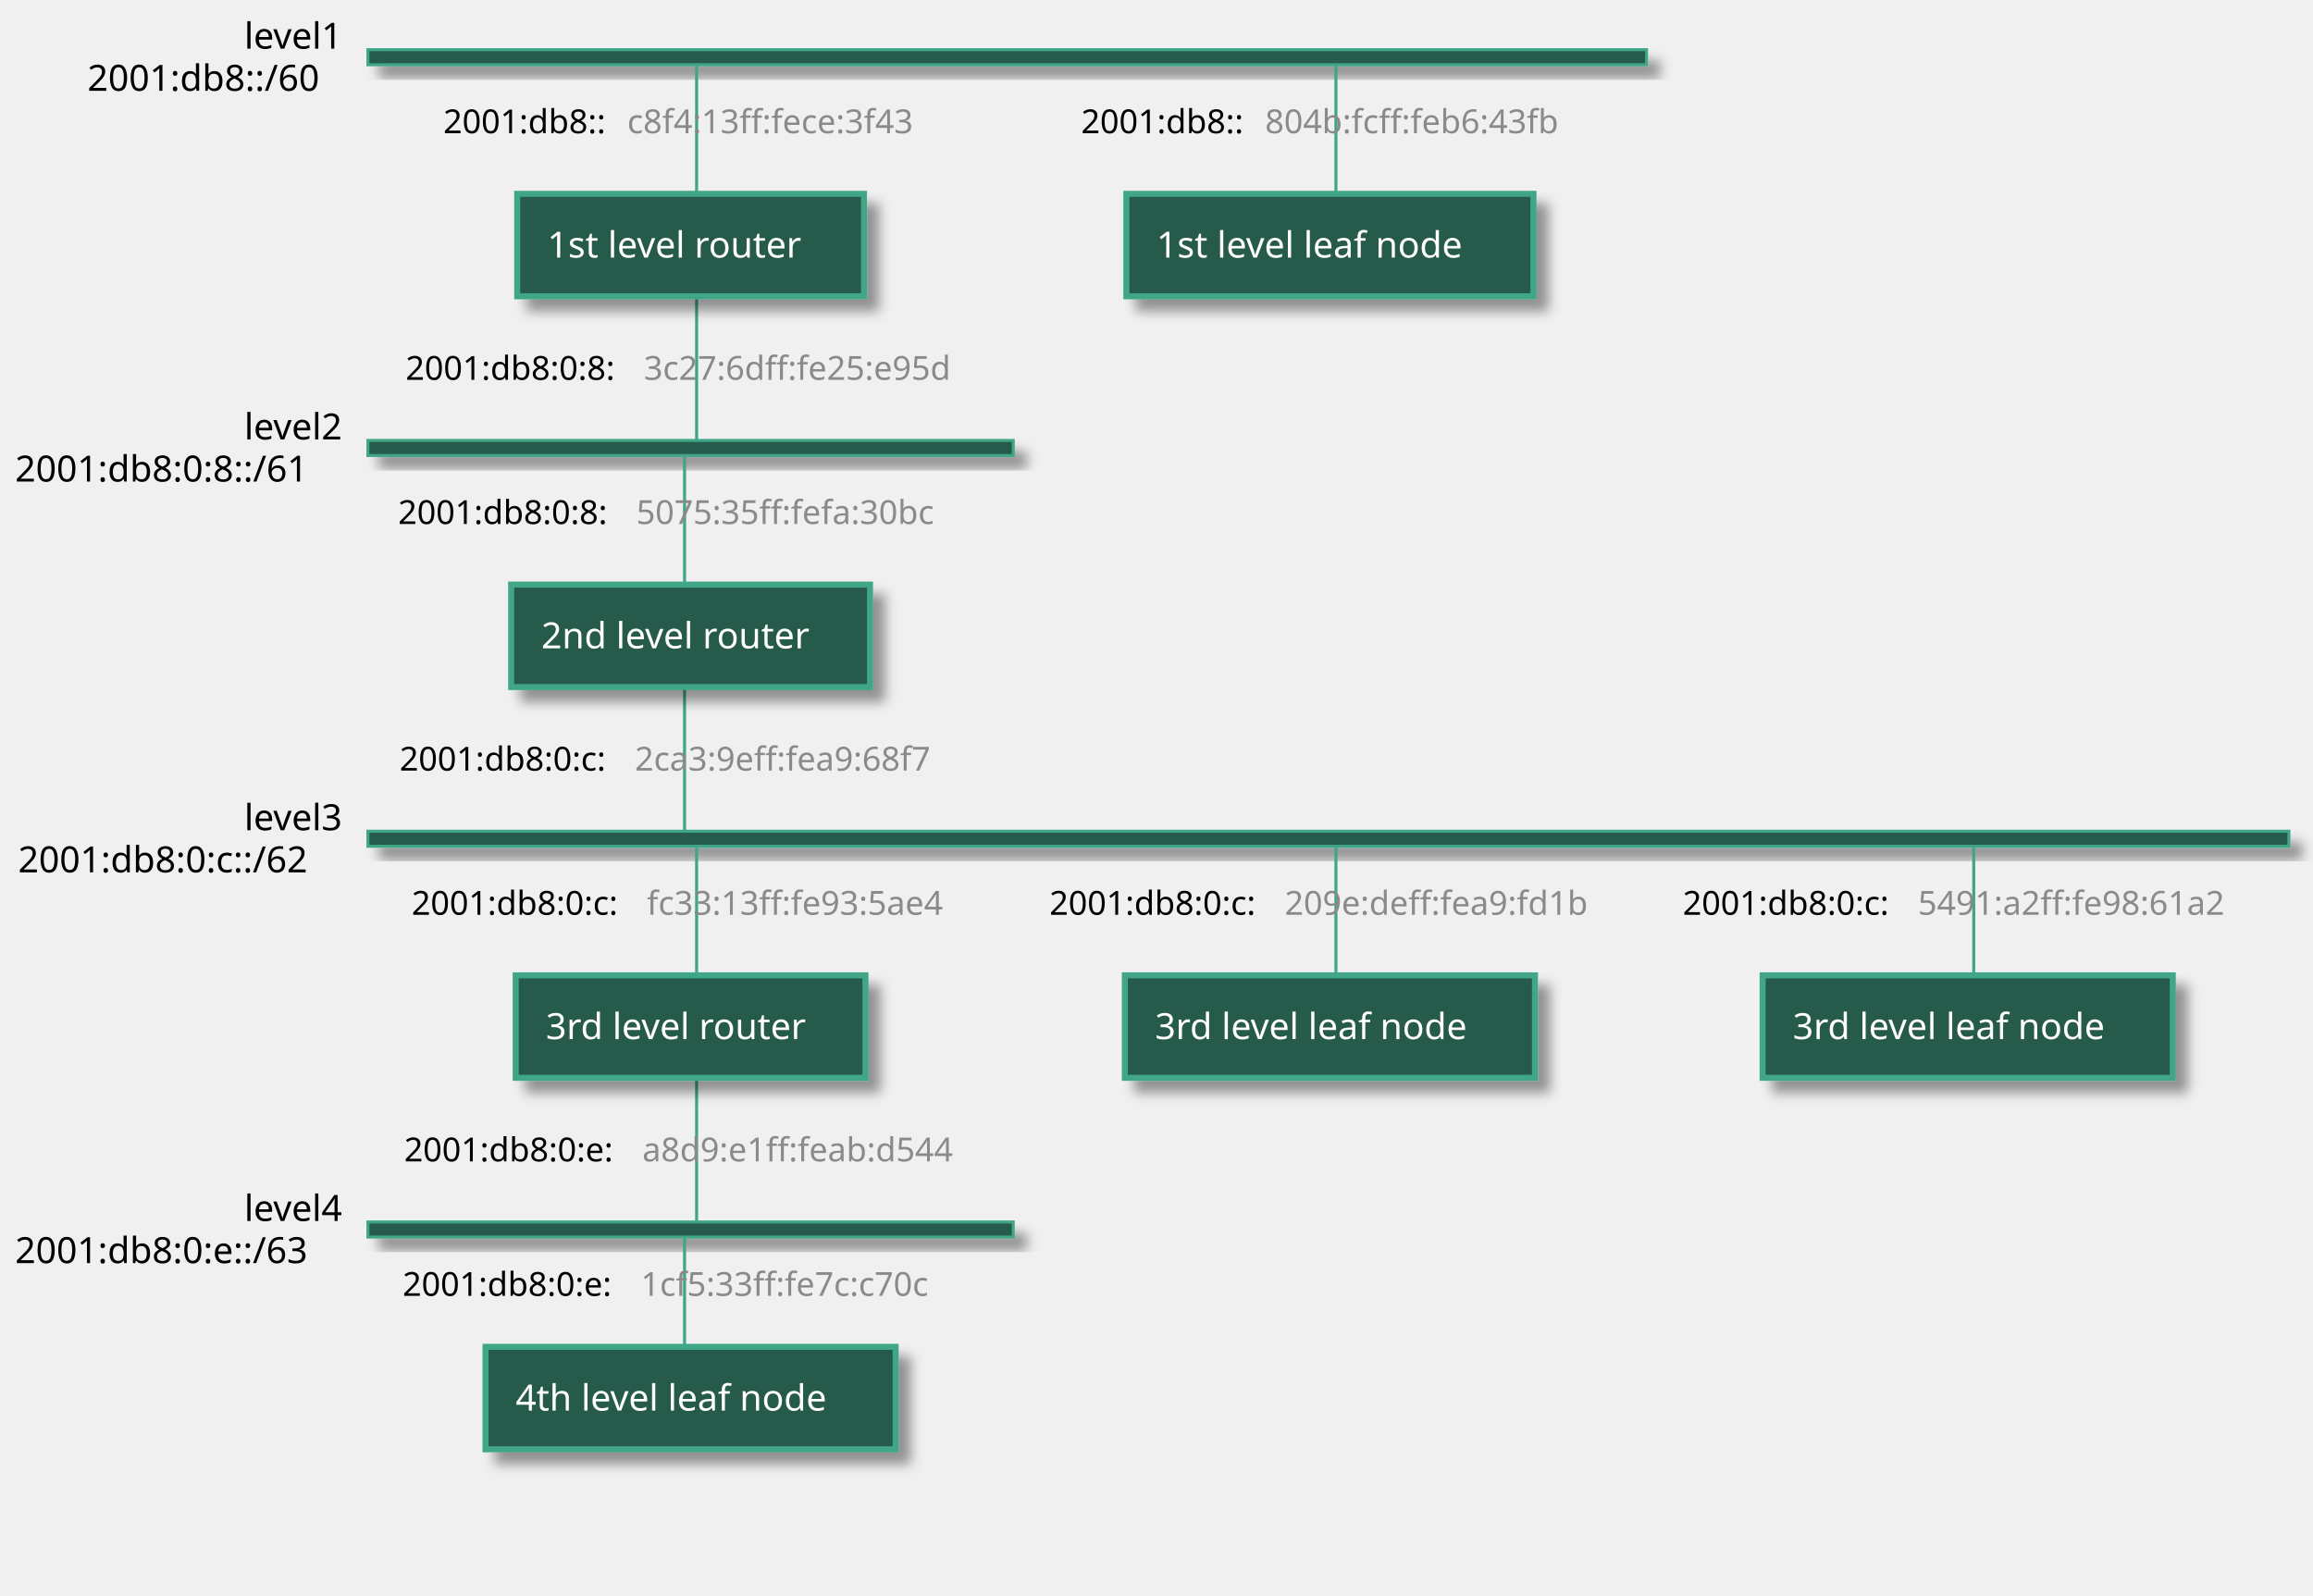
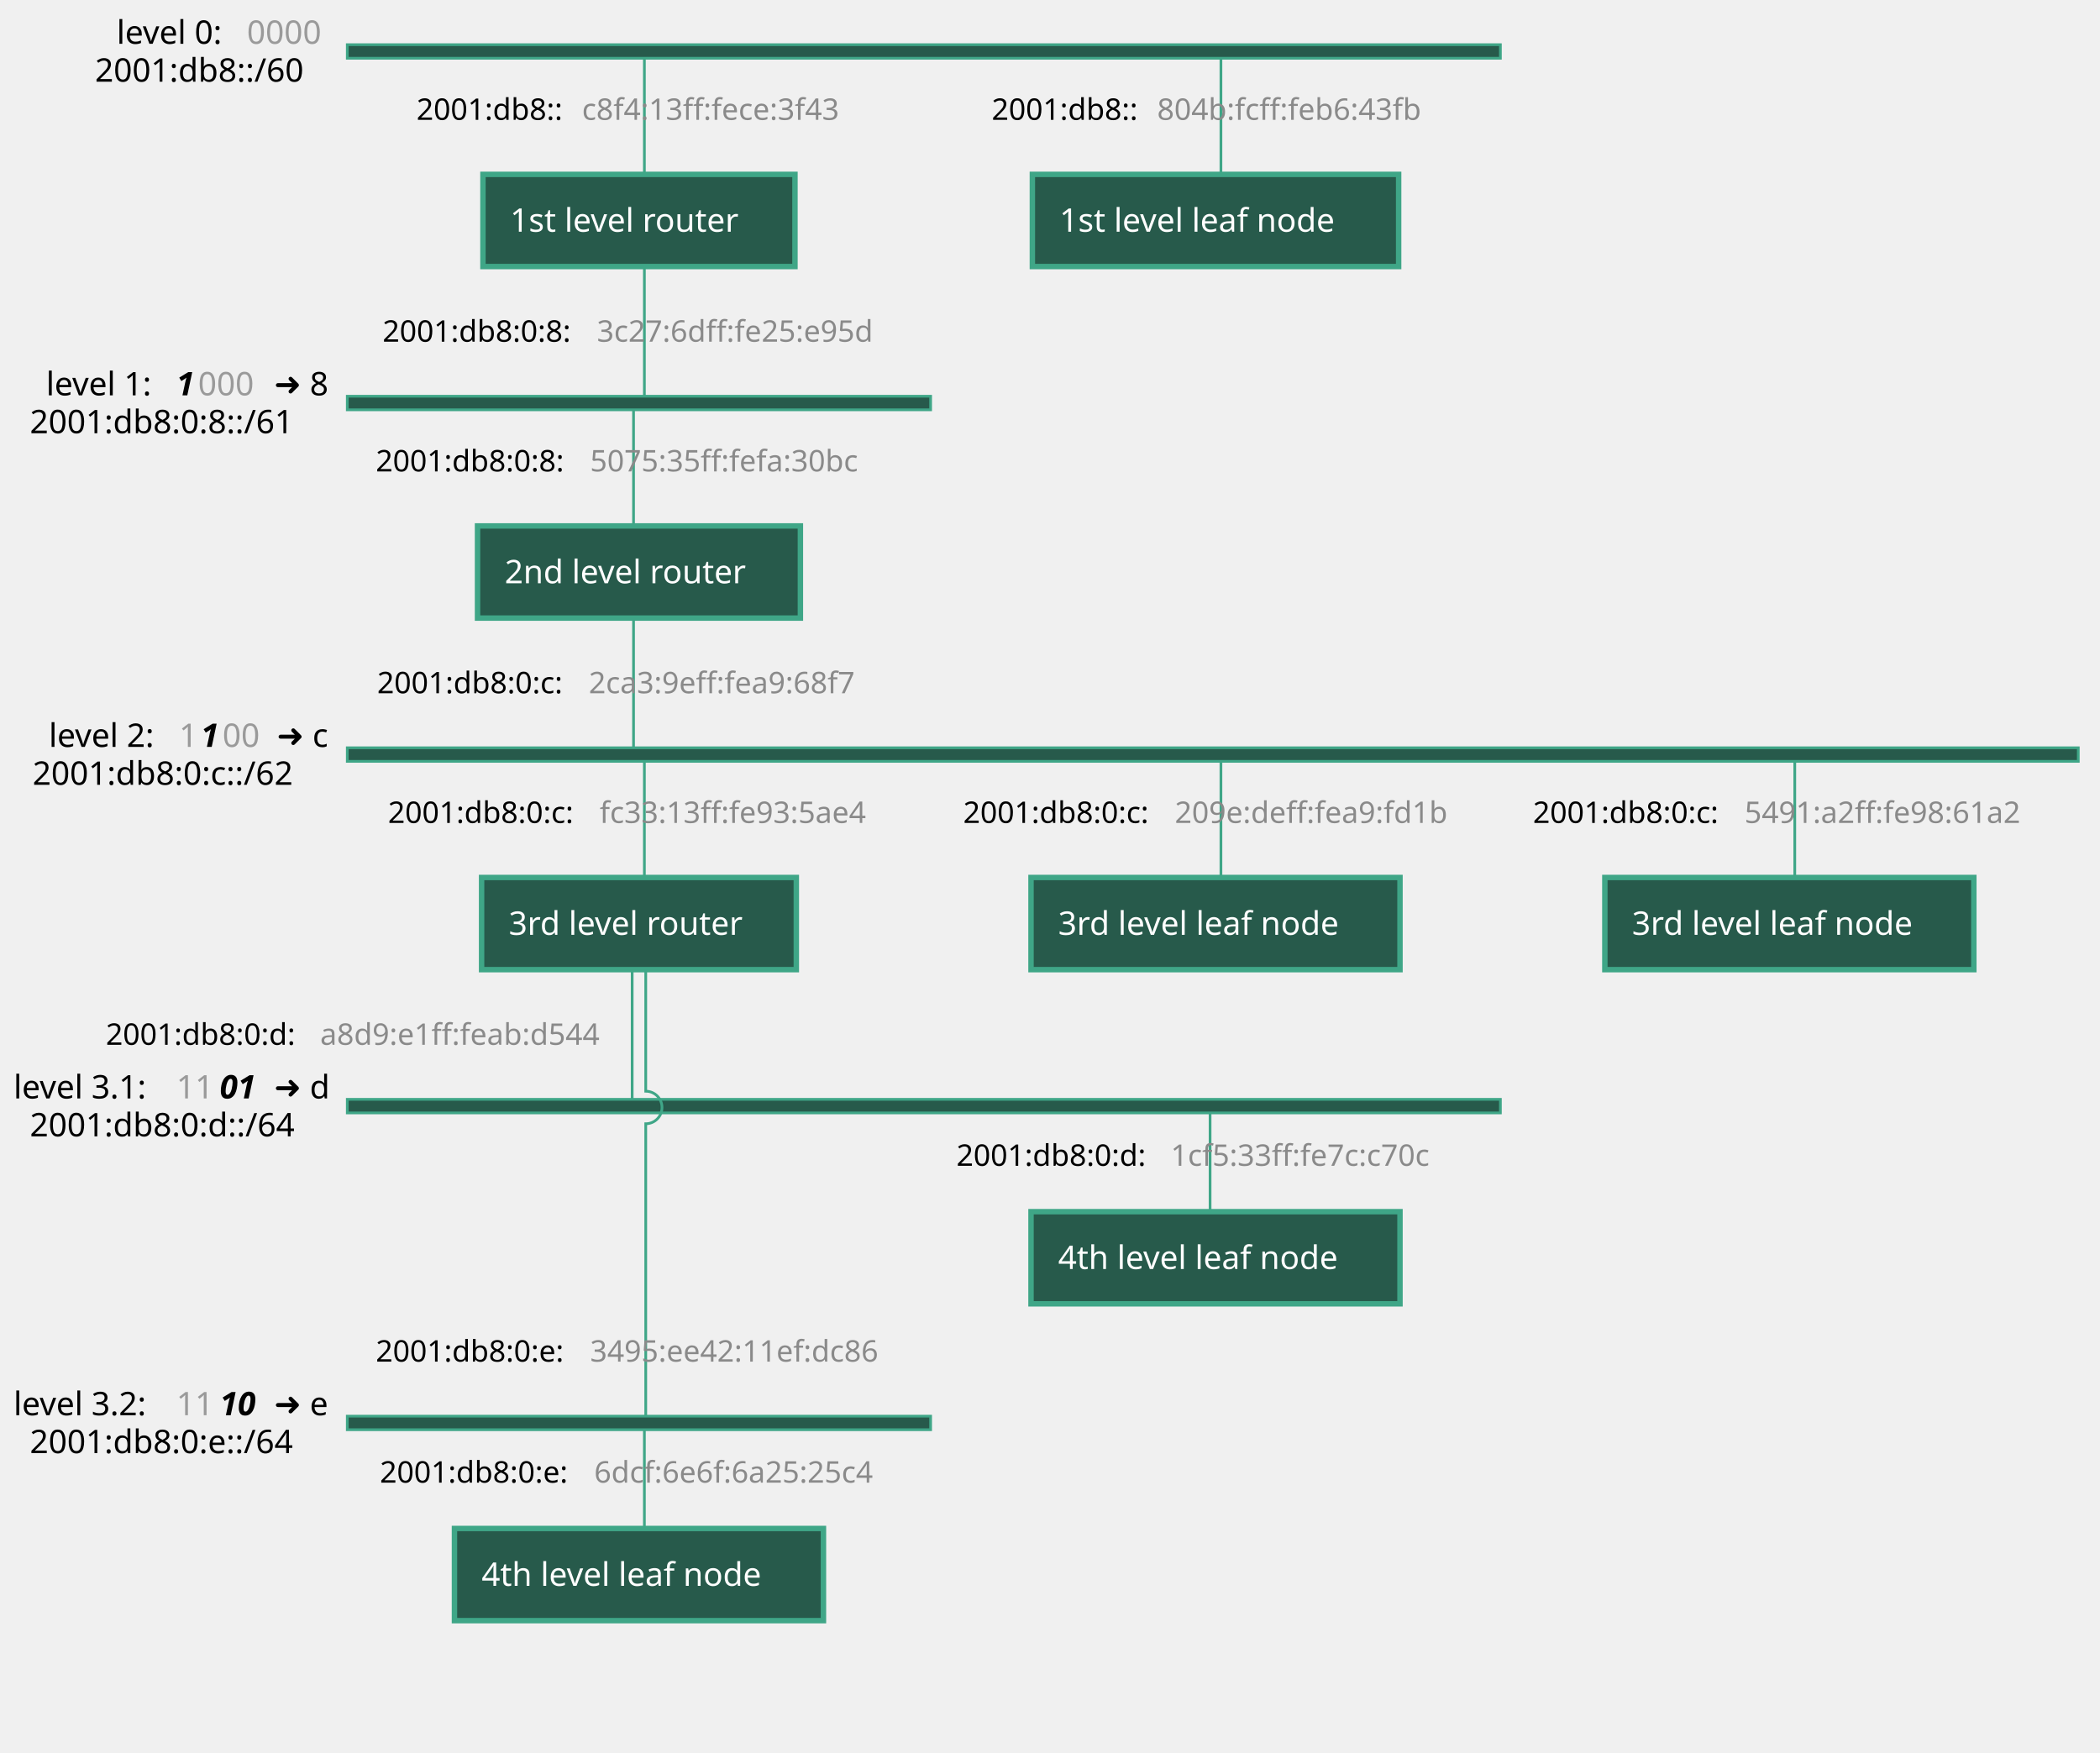
- <svg xmlns="http://www.w3.org/2000/svg" contentScriptType="application/ecmascript" contentStyleType="text/css" height="529px" preserveAspectRatio="none" style="width:767px;height:529px;background:#FFFFFF;" version="1.1" viewBox="0 0 767 529" width="767px" zoomAndPan="magnify">
-   <defs>
-     <filter height="300%" id="fmo3djyeos2sm" width="300%" x="-1" y="-1">
-       <feGaussianBlur result="blurOut" stdDeviation="2.0" />
-       <feColorMatrix in="blurOut" result="blurOut2" type="matrix" values="0 0 0 0 0 0 0 0 0 0 0 0 0 0 0 0 0 0 .4 0" />
-       <feOffset dx="4.0" dy="4.0" in="blurOut2" result="blurOut3" />
-       <feBlend in="SourceGraphic" in2="blurOut3" mode="normal" />
-     </filter>
-   </defs>
+ <svg xmlns="http://www.w3.org/2000/svg" contentStyleType="text/css" height="646px" preserveAspectRatio="none" style="width:774px;height:646px;background:#FFFFFF;" version="1.1" viewBox="0 0 774 646" width="774px" zoomAndPan="magnify">
+   <defs />
  <g>
-     <text fill="#000000" font-family="sans-serif" font-size="12" lengthAdjust="spacing" textLength="36" x="81" y="16.139">level1</text>
-     <text fill="#000000" font-family="sans-serif" font-size="12" lengthAdjust="spacing" textLength="88" x="29" y="30.107">2001:db8::/60</text>
-     <text fill="#000000" font-family="sans-serif" font-size="12" lengthAdjust="spacing" textLength="36" x="81" y="145.717">level2</text>
-     <text fill="#000000" font-family="sans-serif" font-size="12" lengthAdjust="spacing" textLength="112" x="5" y="159.685">2001:db8:0:8::/61</text>
-     <text fill="#000000" font-family="sans-serif" font-size="12" lengthAdjust="spacing" textLength="36" x="81" y="275.295">level3</text>
-     <text fill="#000000" font-family="sans-serif" font-size="12" lengthAdjust="spacing" textLength="111" x="6" y="289.264">2001:db8:0:c::/62</text>
-     <text fill="#000000" font-family="sans-serif" font-size="12" lengthAdjust="spacing" textLength="36" x="81" y="404.873">level4</text>
-     <text fill="#000000" font-family="sans-serif" font-size="12" lengthAdjust="spacing" textLength="112" x="5" y="418.842">2001:db8:0:e::/63</text>
-     <rect fill="#275A4B" filter="url(#fmo3djyeos2sm)" height="5" style="stroke:#3FA687;stroke-width:1.0;" width="424" x="122" y="16.469" />
-     <rect fill="#275A4B" filter="url(#fmo3djyeos2sm)" height="5" style="stroke:#3FA687;stroke-width:1.0;" width="214" x="122" y="146.047" />
-     <rect fill="#275A4B" filter="url(#fmo3djyeos2sm)" height="5" style="stroke:#3FA687;stroke-width:1.0;" width="637" x="122" y="275.625" />
-     <rect fill="#275A4B" filter="url(#fmo3djyeos2sm)" height="5" style="stroke:#3FA687;stroke-width:1.0;" width="214" x="122" y="405.203" />
-     <path d="M231,21.469 L231,64.273 " fill="none" style="stroke:#3FA687;stroke-width:1.0;" />
-     <text fill="#000000" font-family="sans-serif" font-size="11" lengthAdjust="spacing" textLength="61" x="147" y="44.179">2001:db8::</text>
-     <text fill="#8A8A8A" font-family="sans-serif" font-size="11" lengthAdjust="spacing" textLength="107" x="208" y="44.179">c8f4:13ff:fece:3f43</text>
-     <path d="M231,98.242 L231,146.047 " fill="none" style="stroke:#3FA687;stroke-width:1.0;" />
-     <text fill="#000000" font-family="sans-serif" font-size="11" lengthAdjust="spacing" textLength="79" x="134.5" y="125.953">2001:db8:0:8:</text>
-     <text fill="#8A8A8A" font-family="sans-serif" font-size="11" lengthAdjust="spacing" textLength="114" x="213.5" y="125.953">3c27:6dff:fe25:e95d</text>
-     <path d="M443,21.469 L443,64.273 " fill="none" style="stroke:#3FA687;stroke-width:1.0;" />
-     <text fill="#000000" font-family="sans-serif" font-size="11" lengthAdjust="spacing" textLength="61" x="358.5" y="44.179">2001:db8::</text>
-     <text fill="#8A8A8A" font-family="sans-serif" font-size="11" lengthAdjust="spacing" textLength="108" x="419.5" y="44.179">804b:fcff:feb6:43fb</text>
-     <path d="M227,151.047 L227,193.852 " fill="none" style="stroke:#3FA687;stroke-width:1.0;" />
-     <text fill="#000000" font-family="sans-serif" font-size="11" lengthAdjust="spacing" textLength="79" x="132" y="173.757">2001:db8:0:8:</text>
-     <text fill="#8A8A8A" font-family="sans-serif" font-size="11" lengthAdjust="spacing" textLength="111" x="211" y="173.757">5075:35ff:fefa:30bc</text>
-     <path d="M227,227.82 L227,275.625 " fill="none" style="stroke:#3FA687;stroke-width:1.0;" />
-     <text fill="#000000" font-family="sans-serif" font-size="11" lengthAdjust="spacing" textLength="78" x="132.5" y="255.531">2001:db8:0:c:</text>
-     <text fill="#8A8A8A" font-family="sans-serif" font-size="11" lengthAdjust="spacing" textLength="111" x="210.5" y="255.531">2ca3:9eff:fea9:68f7</text>
-     <path d="M231,280.625 L231,323.43 " fill="none" style="stroke:#3FA687;stroke-width:1.0;" />
-     <text fill="#000000" font-family="sans-serif" font-size="11" lengthAdjust="spacing" textLength="78" x="136.5" y="303.335">2001:db8:0:c:</text>
-     <text fill="#8A8A8A" font-family="sans-serif" font-size="11" lengthAdjust="spacing" textLength="111" x="214.5" y="303.335">fc33:13ff:fe93:5ae4</text>
-     <path d="M231,357.398 L231,405.203 " fill="none" style="stroke:#3FA687;stroke-width:1.0;" />
-     <text fill="#000000" font-family="sans-serif" font-size="11" lengthAdjust="spacing" textLength="79" x="134" y="385.109">2001:db8:0:e:</text>
-     <text fill="#8A8A8A" font-family="sans-serif" font-size="11" lengthAdjust="spacing" textLength="115" x="213" y="385.109">a8d9:e1ff:feab:d544</text>
-     <path d="M443,280.625 L443,323.43 " fill="none" style="stroke:#3FA687;stroke-width:1.0;" />
-     <text fill="#000000" font-family="sans-serif" font-size="11" lengthAdjust="spacing" textLength="78" x="348" y="303.335">2001:db8:0:c:</text>
-     <text fill="#8A8A8A" font-family="sans-serif" font-size="11" lengthAdjust="spacing" textLength="112" x="426" y="303.335">209e:deff:fea9:fd1b</text>
-     <path d="M654.5,280.625 L654.5,323.43 " fill="none" style="stroke:#3FA687;stroke-width:1.0;" />
-     <text fill="#000000" font-family="sans-serif" font-size="11" lengthAdjust="spacing" textLength="78" x="558" y="303.335">2001:db8:0:c:</text>
-     <text fill="#8A8A8A" font-family="sans-serif" font-size="11" lengthAdjust="spacing" textLength="115" x="636" y="303.335">5491:a2ff:fe98:61a2</text>
-     <path d="M227,410.203 L227,446.606 " fill="none" style="stroke:#3FA687;stroke-width:1.0;" />
-     <text fill="#000000" font-family="sans-serif" font-size="11" lengthAdjust="spacing" textLength="79" x="133.5" y="429.712">2001:db8:0:e:</text>
-     <text fill="#8A8A8A" font-family="sans-serif" font-size="11" lengthAdjust="spacing" textLength="108" x="212.5" y="429.712">1cf5:33ff:fe7c:c70c</text>
-     <rect fill="#275A4B" filter="url(#fmo3djyeos2sm)" height="33.969" style="stroke:#3FA687;stroke-width:2.0;" width="115" x="171.5" y="64.273" />
-     <text fill="#FFFFFF" font-family="sans-serif" font-size="12" lengthAdjust="spacing" textLength="95" x="181.5" y="85.412">1st level router</text>
-     <rect fill="#275A4B" filter="url(#fmo3djyeos2sm)" height="33.969" style="stroke:#3FA687;stroke-width:2.0;" width="135" x="373.5" y="64.273" />
-     <text fill="#FFFFFF" font-family="sans-serif" font-size="12" lengthAdjust="spacing" textLength="115" x="383.5" y="85.412">1st level leaf node</text>
-     <rect fill="#275A4B" filter="url(#fmo3djyeos2sm)" height="33.969" style="stroke:#3FA687;stroke-width:2.0;" width="119" x="169.5" y="193.852" />
-     <text fill="#FFFFFF" font-family="sans-serif" font-size="12" lengthAdjust="spacing" textLength="99" x="179.5" y="214.99">2nd level router</text>
-     <rect fill="#275A4B" filter="url(#fmo3djyeos2sm)" height="33.969" style="stroke:#3FA687;stroke-width:2.0;" width="116" x="171" y="323.43" />
-     <text fill="#FFFFFF" font-family="sans-serif" font-size="12" lengthAdjust="spacing" textLength="96" x="181" y="344.568">3rd level router</text>
-     <rect fill="#275A4B" filter="url(#fmo3djyeos2sm)" height="33.969" style="stroke:#3FA687;stroke-width:2.0;" width="136" x="373" y="323.43" />
-     <text fill="#FFFFFF" font-family="sans-serif" font-size="12" lengthAdjust="spacing" textLength="116" x="383" y="344.568">3rd level leaf node</text>
-     <rect fill="#275A4B" filter="url(#fmo3djyeos2sm)" height="33.969" style="stroke:#3FA687;stroke-width:2.0;" width="136" x="584.5" y="323.43" />
-     <text fill="#FFFFFF" font-family="sans-serif" font-size="12" lengthAdjust="spacing" textLength="116" x="594.5" y="344.568">3rd level leaf node</text>
-     <rect fill="#275A4B" filter="url(#fmo3djyeos2sm)" height="33.969" style="stroke:#3FA687;stroke-width:2.0;" width="136" x="161" y="446.606" />
-     <text fill="#FFFFFF" font-family="sans-serif" font-size="12" lengthAdjust="spacing" textLength="116" x="171" y="467.744">4th level leaf node</text>
+     <text fill="#000000" font-family="sans-serif" font-size="12" lengthAdjust="spacing" textLength="44" x="43" y="16.139">level 0:</text>
+     <text fill="#9A9A9A" font-family="sans-serif" font-size="12" lengthAdjust="spacing" textLength="32" x="91" y="16.139">0000</text>
+     <text fill="#000000" font-family="sans-serif" font-size="12" lengthAdjust="spacing" textLength="88" x="35" y="30.107">2001:db8::/60</text>
+     <text fill="#000000" font-family="sans-serif" font-size="12" lengthAdjust="spacing" textLength="44" x="17" y="145.717">level 1:</text>
+     <text fill="#000000" font-family="sans-serif" font-size="12" font-style="italic" font-weight="bold" lengthAdjust="spacing" textLength="8" x="65" y="145.717">1</text>
+     <text fill="#9A9A9A" font-family="sans-serif" font-size="12" lengthAdjust="spacing" textLength="24" x="73" y="145.717">000</text>
+     <text fill="#000000" font-family="sans-serif" font-size="12" lengthAdjust="spacing" textLength="22" x="101" y="145.717">➜ 8</text>
+     <text fill="#000000" font-family="sans-serif" font-size="12" lengthAdjust="spacing" textLength="112" x="11" y="159.685">2001:db8:0:8::/61</text>
+     <text fill="#000000" font-family="sans-serif" font-size="12" lengthAdjust="spacing" textLength="44" x="18" y="275.295">level 2:</text>
+     <text fill="#9A9A9A" font-family="sans-serif" font-size="12" lengthAdjust="spacing" textLength="8" x="66" y="275.295">1</text>
+     <text fill="#000000" font-family="sans-serif" font-size="12" font-style="italic" font-weight="bold" lengthAdjust="spacing" textLength="8" x="74" y="275.295">1</text>
+     <text fill="#9A9A9A" font-family="sans-serif" font-size="12" lengthAdjust="spacing" textLength="16" x="82" y="275.295">00</text>
+     <text fill="#000000" font-family="sans-serif" font-size="12" lengthAdjust="spacing" textLength="21" x="102" y="275.295">➜ c</text>
+     <text fill="#000000" font-family="sans-serif" font-size="12" lengthAdjust="spacing" textLength="111" x="12" y="289.264">2001:db8:0:c::/62</text>
+     <text fill="#000000" font-family="sans-serif" font-size="12" lengthAdjust="spacing" textLength="56" x="5" y="404.873">level 3.1:</text>
+     <text fill="#9A9A9A" font-family="sans-serif" font-size="12" lengthAdjust="spacing" textLength="16" x="65" y="404.873">11</text>
+     <text fill="#000000" font-family="sans-serif" font-size="12" font-style="italic" font-weight="bold" lengthAdjust="spacing" textLength="16" x="81" y="404.873">01</text>
+     <text fill="#000000" font-family="sans-serif" font-size="12" lengthAdjust="spacing" textLength="22" x="101" y="404.873">➜ d</text>
+     <text fill="#000000" font-family="sans-serif" font-size="12" lengthAdjust="spacing" textLength="112" x="11" y="418.842">2001:db8:0:d::/64</text>
+     <text fill="#000000" font-family="sans-serif" font-size="12" lengthAdjust="spacing" textLength="56" x="5" y="521.646">level 3.2:</text>
+     <text fill="#9A9A9A" font-family="sans-serif" font-size="12" lengthAdjust="spacing" textLength="16" x="65" y="521.646">11</text>
+     <text fill="#000000" font-family="sans-serif" font-size="12" font-style="italic" font-weight="bold" lengthAdjust="spacing" textLength="16" x="81" y="521.646">10</text>
+     <text fill="#000000" font-family="sans-serif" font-size="12" lengthAdjust="spacing" textLength="22" x="101" y="521.646">➜ e</text>
+     <text fill="#000000" font-family="sans-serif" font-size="12" lengthAdjust="spacing" textLength="112" x="11" y="535.615">2001:db8:0:e::/64</text>
+     <rect fill="#275A4B" height="5" style="stroke:#3FA687;stroke-width:1.0;" width="425" x="128" y="16.469" />
+     <rect fill="#275A4B" height="5" style="stroke:#3FA687;stroke-width:1.0;" width="215" x="128" y="146.047" />
+     <rect fill="#275A4B" height="5" style="stroke:#3FA687;stroke-width:1.0;" width="638" x="128" y="275.625" />
+     <rect fill="#275A4B" height="5" style="stroke:#3FA687;stroke-width:1.0;" width="425" x="128" y="405.203" />
+     <rect fill="#275A4B" height="5" style="stroke:#3FA687;stroke-width:1.0;" width="215" x="128" y="521.977" />
+     <path d="M237.5,21.469 L237.5,64.273 " fill="none" style="stroke:#3FA687;stroke-width:1.0;" />
+     <text fill="#000000" font-family="sans-serif" font-size="11" lengthAdjust="spacing" textLength="61" x="153.5" y="44.179">2001:db8::</text>
+     <text fill="#8A8A8A" font-family="sans-serif" font-size="11" lengthAdjust="spacing" textLength="107" x="214.5" y="44.179">c8f4:13ff:fece:3f43</text>
+     <path d="M237.5,98.242 L237.5,146.047 " fill="none" style="stroke:#3FA687;stroke-width:1.0;" />
+     <text fill="#000000" font-family="sans-serif" font-size="11" lengthAdjust="spacing" textLength="79" x="141" y="125.953">2001:db8:0:8:</text>
+     <text fill="#8A8A8A" font-family="sans-serif" font-size="11" lengthAdjust="spacing" textLength="114" x="220" y="125.953">3c27:6dff:fe25:e95d</text>
+     <path d="M450,21.469 L450,64.273 " fill="none" style="stroke:#3FA687;stroke-width:1.0;" />
+     <text fill="#000000" font-family="sans-serif" font-size="11" lengthAdjust="spacing" textLength="61" x="365.5" y="44.179">2001:db8::</text>
+     <text fill="#8A8A8A" font-family="sans-serif" font-size="11" lengthAdjust="spacing" textLength="108" x="426.5" y="44.179">804b:fcff:feb6:43fb</text>
+     <path d="M233.5,151.047 L233.5,193.852 " fill="none" style="stroke:#3FA687;stroke-width:1.0;" />
+     <text fill="#000000" font-family="sans-serif" font-size="11" lengthAdjust="spacing" textLength="79" x="138.5" y="173.757">2001:db8:0:8:</text>
+     <text fill="#8A8A8A" font-family="sans-serif" font-size="11" lengthAdjust="spacing" textLength="111" x="217.5" y="173.757">5075:35ff:fefa:30bc</text>
+     <path d="M233.5,227.82 L233.5,275.625 " fill="none" style="stroke:#3FA687;stroke-width:1.0;" />
+     <text fill="#000000" font-family="sans-serif" font-size="11" lengthAdjust="spacing" textLength="78" x="139" y="255.531">2001:db8:0:c:</text>
+     <text fill="#8A8A8A" font-family="sans-serif" font-size="11" lengthAdjust="spacing" textLength="111" x="217" y="255.531">2ca3:9eff:fea9:68f7</text>
+     <path d="M237.5,280.625 L237.5,323.43 " fill="none" style="stroke:#3FA687;stroke-width:1.0;" />
+     <text fill="#000000" font-family="sans-serif" font-size="11" lengthAdjust="spacing" textLength="78" x="143" y="303.335">2001:db8:0:c:</text>
+     <text fill="#8A8A8A" font-family="sans-serif" font-size="11" lengthAdjust="spacing" textLength="111" x="221" y="303.335">fc33:13ff:fe93:5ae4</text>
+     <path d="M233,357.398 L233,405.203 " fill="none" style="stroke:#3FA687;stroke-width:1.0;" />
+     <text fill="#000000" font-family="sans-serif" font-size="11" lengthAdjust="spacing" textLength="79" x="39" y="385.109">2001:db8:0:d:</text>
+     <text fill="#8A8A8A" font-family="sans-serif" font-size="11" lengthAdjust="spacing" textLength="115" x="118" y="385.109">a8d9:e1ff:feab:d544</text>
+     <path d="M238,357.398 L238,402.203 A4,4 0 0 1 238,414.203 L238,521.977 " fill="none" style="stroke:#3FA687;stroke-width:1.0;" />
+     <text fill="#000000" font-family="sans-serif" font-size="11" lengthAdjust="spacing" textLength="79" x="138.5" y="501.882">2001:db8:0:e:</text>
+     <text fill="#8A8A8A" font-family="sans-serif" font-size="11" lengthAdjust="spacing" textLength="120" x="217.5" y="501.882">3495:ee42:11ef:dc86</text>
+     <path d="M450,280.625 L450,323.43 " fill="none" style="stroke:#3FA687;stroke-width:1.0;" />
+     <text fill="#000000" font-family="sans-serif" font-size="11" lengthAdjust="spacing" textLength="78" x="355" y="303.335">2001:db8:0:c:</text>
+     <text fill="#8A8A8A" font-family="sans-serif" font-size="11" lengthAdjust="spacing" textLength="112" x="433" y="303.335">209e:deff:fea9:fd1b</text>
+     <path d="M661.5,280.625 L661.5,323.43 " fill="none" style="stroke:#3FA687;stroke-width:1.0;" />
+     <text fill="#000000" font-family="sans-serif" font-size="11" lengthAdjust="spacing" textLength="78" x="565" y="303.335">2001:db8:0:c:</text>
+     <text fill="#8A8A8A" font-family="sans-serif" font-size="11" lengthAdjust="spacing" textLength="115" x="643" y="303.335">5491:a2ff:fe98:61a2</text>
+     <path d="M446,410.203 L446,446.606 " fill="none" style="stroke:#3FA687;stroke-width:1.0;" />
+     <text fill="#000000" font-family="sans-serif" font-size="11" lengthAdjust="spacing" textLength="79" x="352.5" y="429.712">2001:db8:0:d:</text>
+     <text fill="#8A8A8A" font-family="sans-serif" font-size="11" lengthAdjust="spacing" textLength="108" x="431.5" y="429.712">1cf5:33ff:fe7c:c70c</text>
+     <path d="M237.5,526.977 L237.5,563.379 " fill="none" style="stroke:#3FA687;stroke-width:1.0;" />
+     <text fill="#000000" font-family="sans-serif" font-size="11" lengthAdjust="spacing" textLength="79" x="140" y="546.486">2001:db8:0:e:</text>
+     <text fill="#8A8A8A" font-family="sans-serif" font-size="11" lengthAdjust="spacing" textLength="116" x="219" y="546.486">6dcf:6e6f:6a25:25c4</text>
+     <rect fill="#275A4B" height="33.969" style="stroke:#3FA687;stroke-width:2.0;" width="115" x="178" y="64.273" />
+     <text fill="#FFFFFF" font-family="sans-serif" font-size="12" lengthAdjust="spacing" textLength="95" x="188" y="85.412">1st level router</text>
+     <rect fill="#275A4B" height="33.969" style="stroke:#3FA687;stroke-width:2.0;" width="135" x="380.5" y="64.273" />
+     <text fill="#FFFFFF" font-family="sans-serif" font-size="12" lengthAdjust="spacing" textLength="115" x="390.5" y="85.412">1st level leaf node</text>
+     <rect fill="#275A4B" height="33.969" style="stroke:#3FA687;stroke-width:2.0;" width="119" x="176" y="193.852" />
+     <text fill="#FFFFFF" font-family="sans-serif" font-size="12" lengthAdjust="spacing" textLength="99" x="186" y="214.99">2nd level router</text>
+     <rect fill="#275A4B" height="33.969" style="stroke:#3FA687;stroke-width:2.0;" width="116" x="177.5" y="323.43" />
+     <text fill="#FFFFFF" font-family="sans-serif" font-size="12" lengthAdjust="spacing" textLength="96" x="187.5" y="344.568">3rd level router</text>
+     <rect fill="#275A4B" height="33.969" style="stroke:#3FA687;stroke-width:2.0;" width="136" x="380" y="323.43" />
+     <text fill="#FFFFFF" font-family="sans-serif" font-size="12" lengthAdjust="spacing" textLength="116" x="390" y="344.568">3rd level leaf node</text>
+     <rect fill="#275A4B" height="33.969" style="stroke:#3FA687;stroke-width:2.0;" width="136" x="591.5" y="323.43" />
+     <text fill="#FFFFFF" font-family="sans-serif" font-size="12" lengthAdjust="spacing" textLength="116" x="601.5" y="344.568">3rd level leaf node</text>
+     <rect fill="#275A4B" height="33.969" style="stroke:#3FA687;stroke-width:2.0;" width="136" x="380" y="446.606" />
+     <text fill="#FFFFFF" font-family="sans-serif" font-size="12" lengthAdjust="spacing" textLength="116" x="390" y="467.744">4th level leaf node</text>
+     <rect fill="#275A4B" height="33.969" style="stroke:#3FA687;stroke-width:2.0;" width="136" x="167.5" y="563.379" />
+     <text fill="#FFFFFF" font-family="sans-serif" font-size="12" lengthAdjust="spacing" textLength="116" x="177.5" y="584.518">4th level leaf node</text>
  </g>
</svg>
